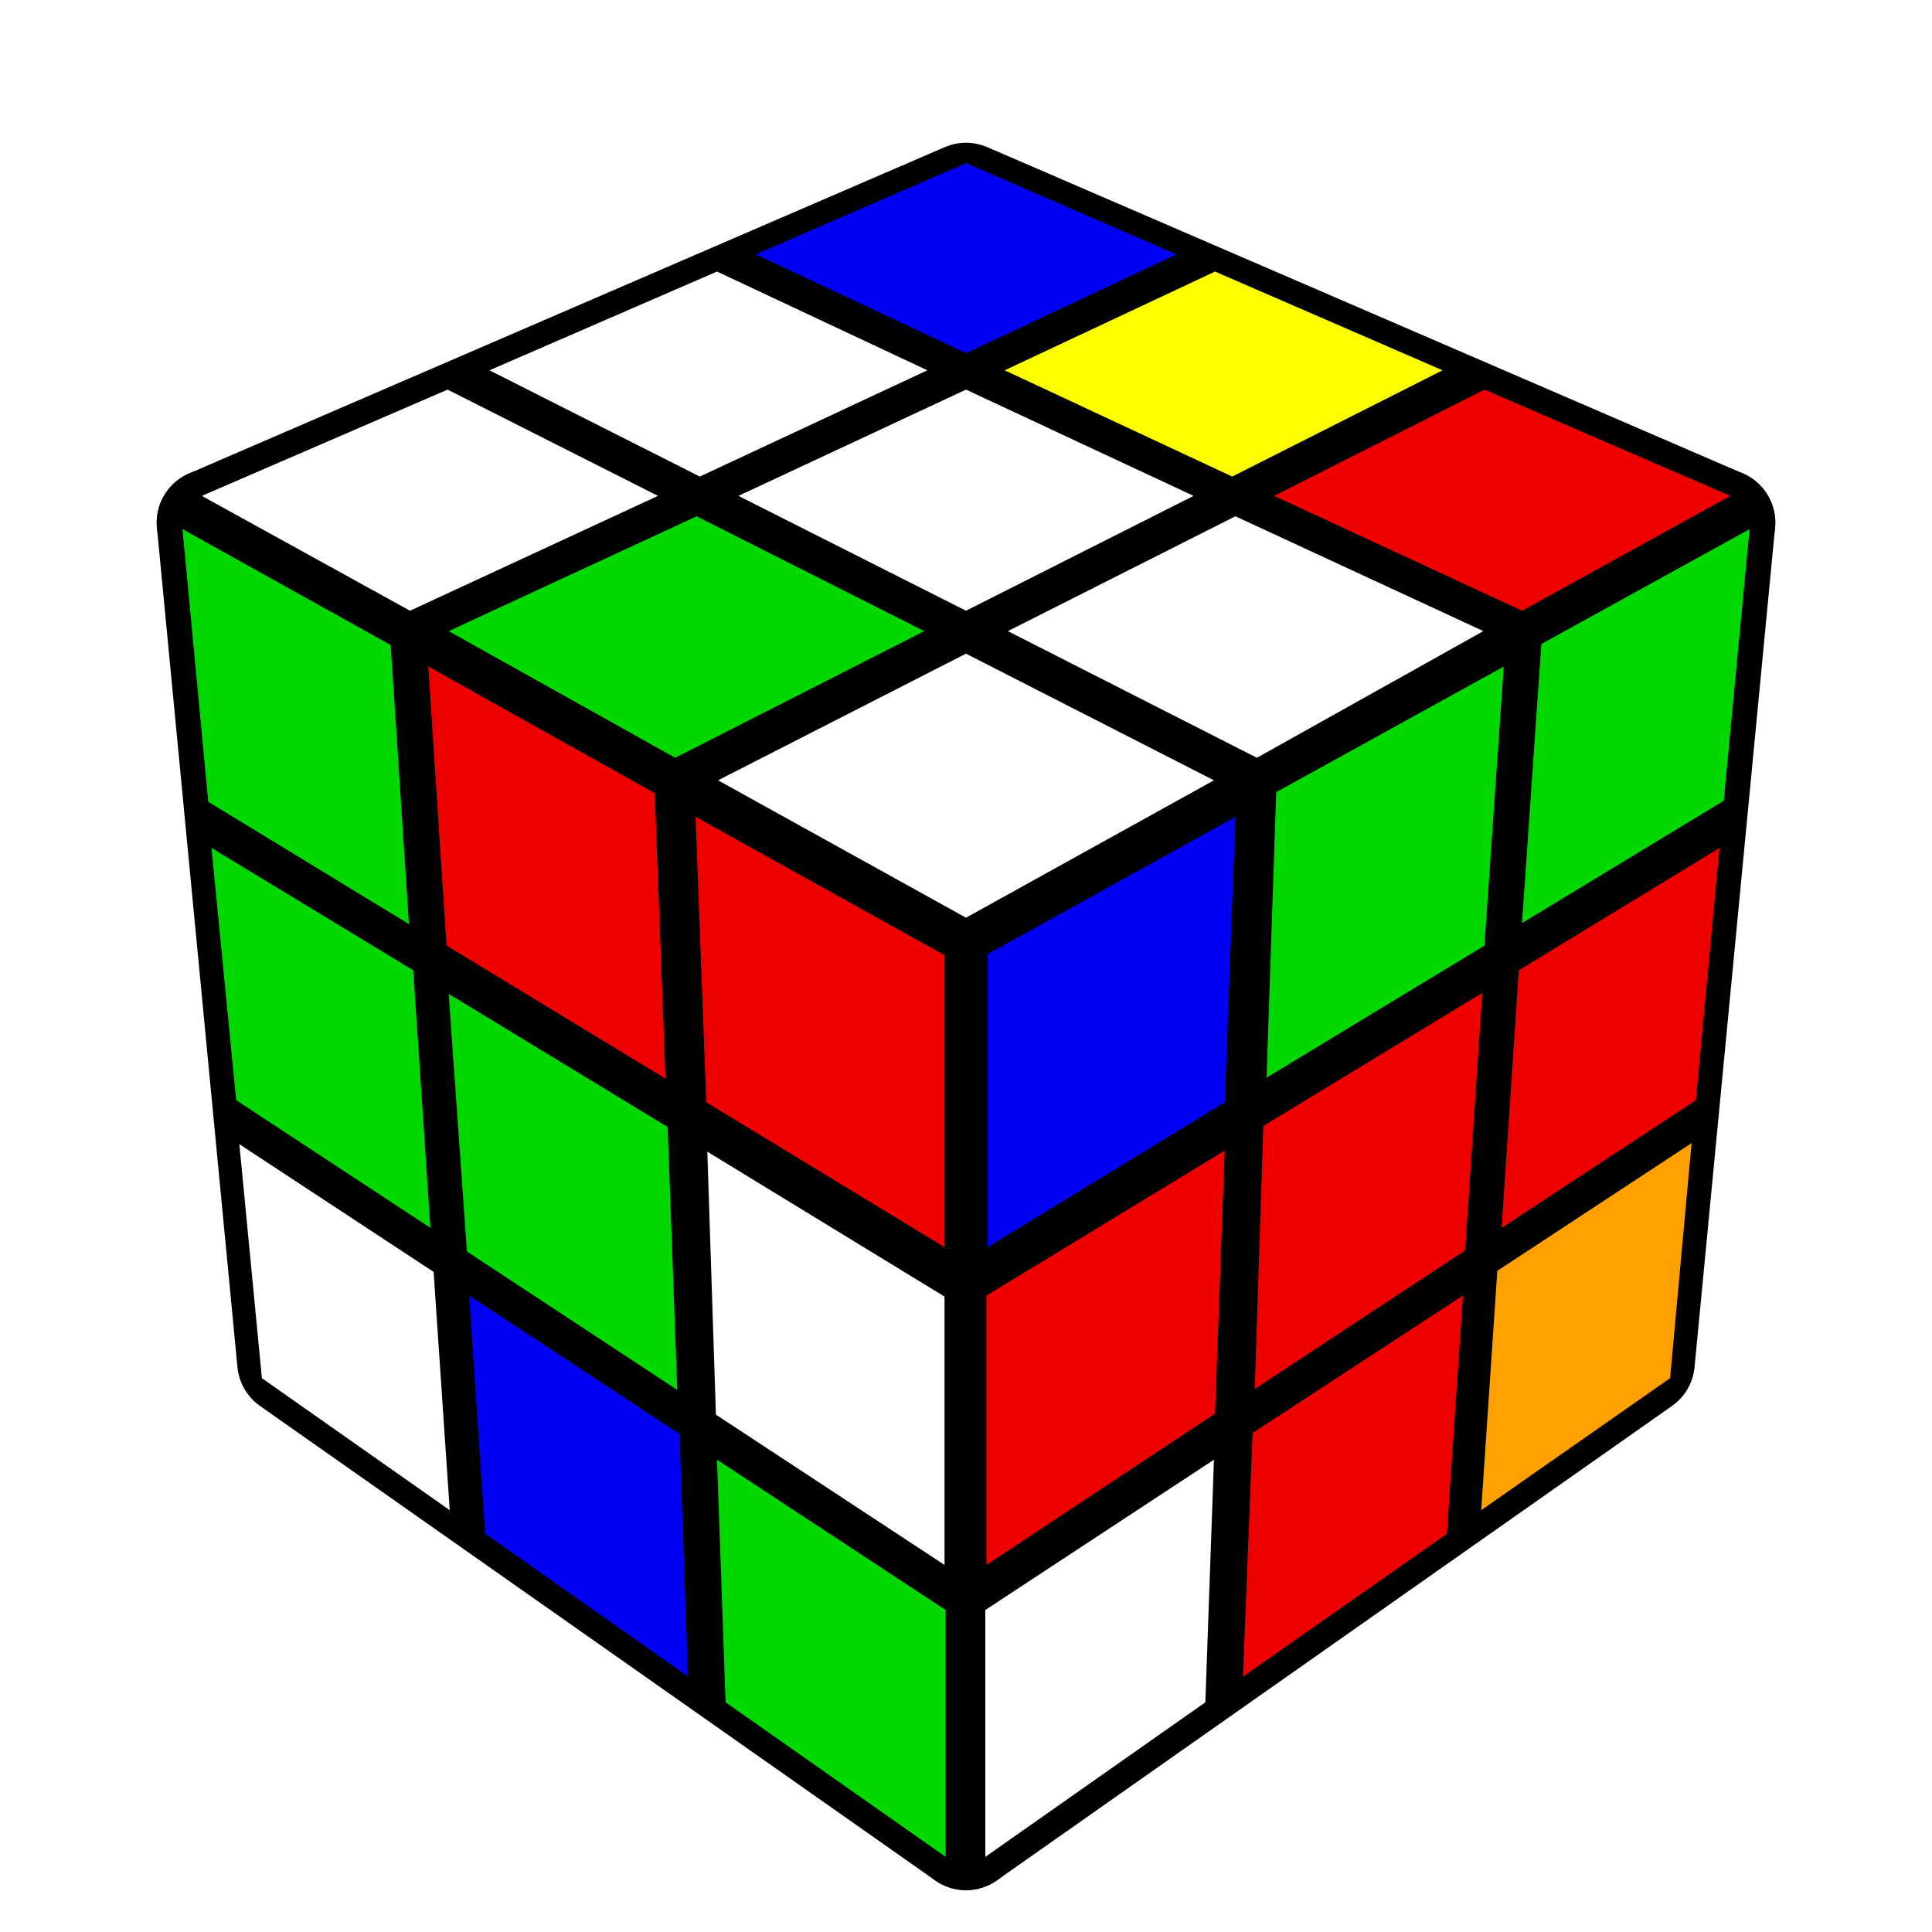
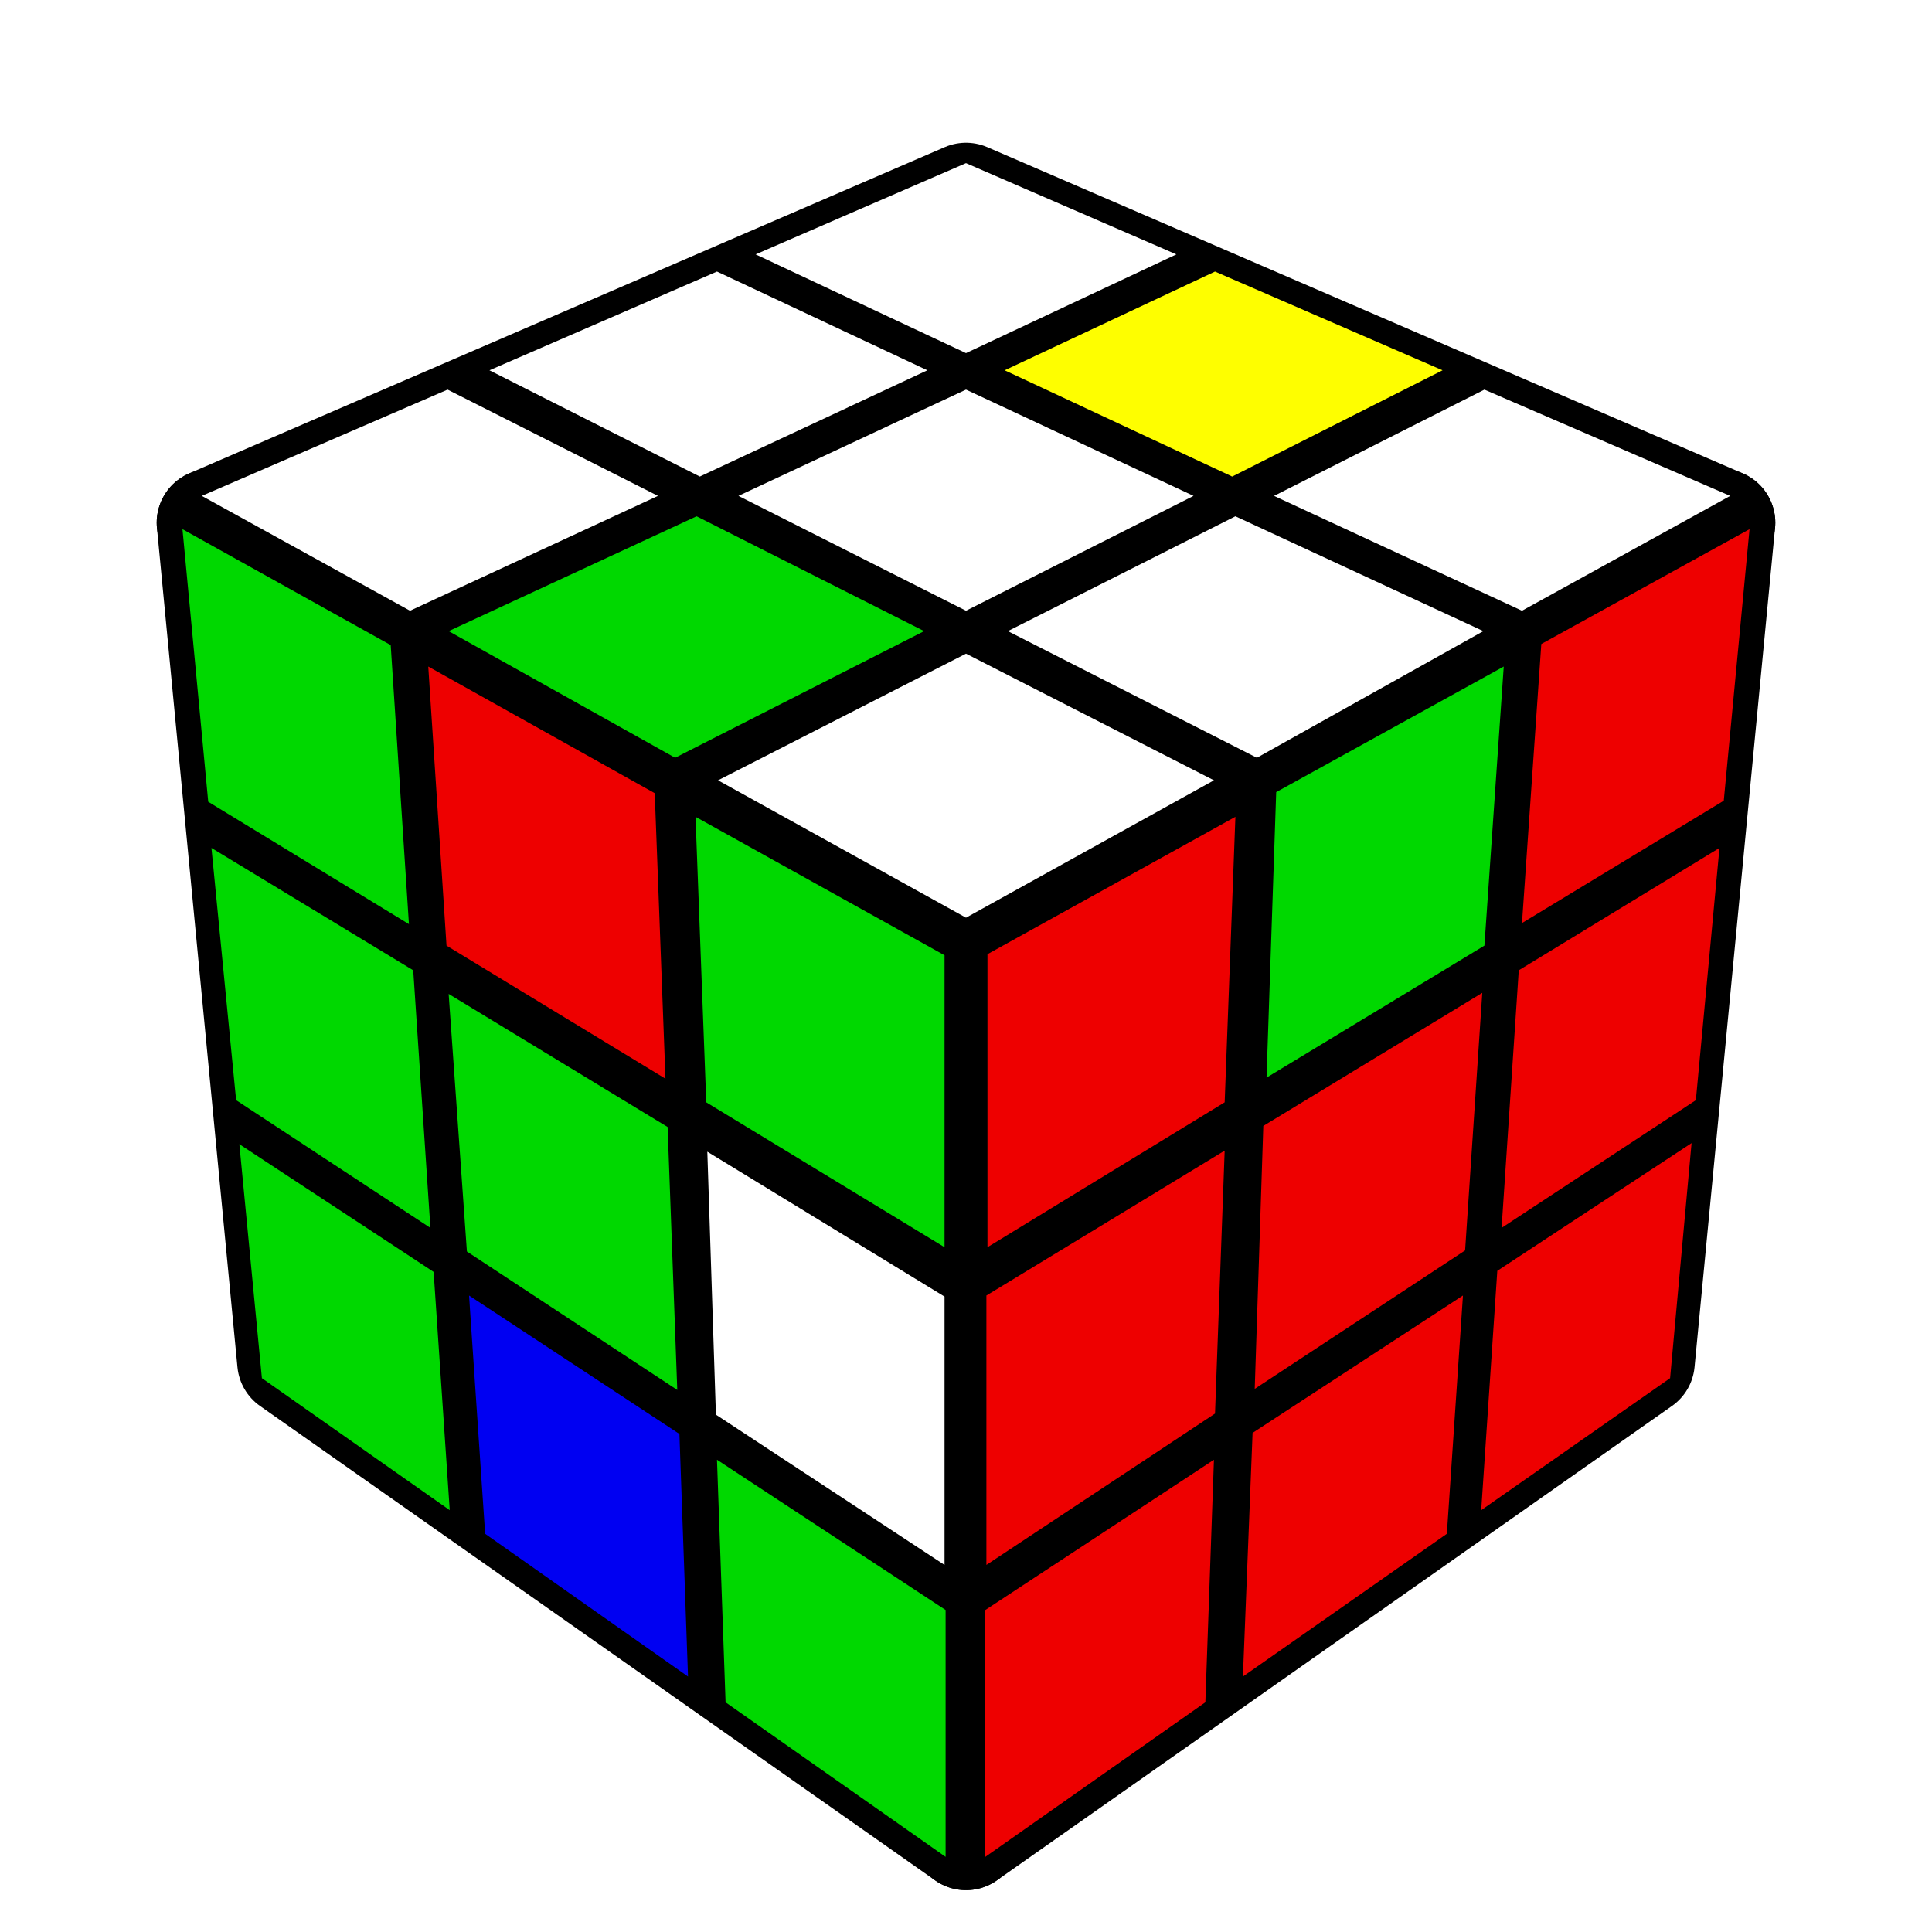
<svg xmlns="http://www.w3.org/2000/svg" version="1.1" width="200" height="200" viewBox="-0.9 -0.9 1.8 1.8">
  <rect fill="#FFFFFF" x="-0.9" y="-0.9" width="1.8" height="1.8" />
  <g style="stroke-width:0.1;stroke-linejoin:round;opacity:1">
    <polygon fill="#000000" stroke="#000000" points="-4.9165444344952E-17,-0.717 0.704,-0.413 6.3108540577985E-17,-0.022 -0.704,-0.413" />
    <polygon fill="#000000" stroke="#000000" points="6.3108540577985E-17,-0.022 0.704,-0.413 0.629,0.369 5.5589468959362E-17,0.811" />
    <polygon fill="#000000" stroke="#000000" points="-0.704,-0.413 6.3108540577985E-17,-0.022 5.5589468959362E-17,0.811 -0.629,0.369" />
  </g>
  <g style="opacity:1;stroke-opacity:0.5;stroke-width:0;stroke-linejoin:round">
-     <polygon fill="#0000F2" stroke="#000000" points="-4.9439549272153E-17,-0.748 0.196,-0.663 -1.6979580126642E-17,-0.571 -0.196,-0.663" />
+     <polygon fill="#FFFFFF" stroke="#000000" points="-4.9439549272153E-17,-0.748 0.196,-0.663 -1.6979580126642E-17,-0.571 -0.196,-0.663" />
    <polygon fill="#FEFE00" stroke="#000000" points="0.232,-0.647 0.444,-0.555 0.248,-0.456 0.036,-0.555" />
-     <polygon fill="#EE0000" stroke="#000000" points="0.483,-0.537 0.712,-0.438 0.518,-0.331 0.287,-0.438" />
+     <polygon fill="#FFFFFF" stroke="#000000" points="0.483,-0.537 0.712,-0.438 0.518,-0.331 0.287,-0.438" />
    <polygon fill="#FFFFFF" stroke="#000000" points="-0.232,-0.647 -0.036,-0.555 -0.248,-0.456 -0.444,-0.555" />
    <polygon fill="#FFFFFF" stroke="#000000" points="-1.1906711768916E-17,-0.537 0.212,-0.438 1.3125827139793E-17,-0.331 -0.212,-0.438" />
    <polygon fill="#FFFFFF" stroke="#000000" points="0.251,-0.419 0.482,-0.312 0.271,-0.194 0.039,-0.312" />
    <polygon fill="#FFFFFF" stroke="#000000" points="-0.483,-0.537 -0.287,-0.438 -0.518,-0.331 -0.712,-0.438" />
    <polygon fill="#00D800" stroke="#000000" points="-0.251,-0.419 -0.039,-0.312 -0.271,-0.194 -0.482,-0.312" />
    <polygon fill="#FFFFFF" stroke="#000000" points="1.9219742927126E-17,-0.291 0.231,-0.173 6.3251582941518E-17,-0.045 -0.231,-0.173" />
-     <polygon fill="#0000F2" stroke="#000000" points="0.02,-0.011 0.251,-0.139 0.241,0.127 0.02,0.262" />
+     <polygon fill="#EE0000" stroke="#000000" points="0.02,-0.011 0.251,-0.139 0.241,0.127 0.02,0.262" />
    <polygon fill="#00D800" stroke="#000000" points="0.289,-0.162 0.501,-0.279 0.483,-0.019 0.28,0.104" />
-     <polygon fill="#00D800" stroke="#000000" points="0.536,-0.3 0.73,-0.407 0.706,-0.154 0.518,-0.04" />
+     <polygon fill="#EE0000" stroke="#000000" points="0.536,-0.3 0.73,-0.407 0.706,-0.154 0.518,-0.04" />
    <polygon fill="#EE0000" stroke="#000000" points="0.019,0.307 0.241,0.172 0.232,0.417 0.019,0.558" />
    <polygon fill="#EE0000" stroke="#000000" points="0.277,0.149 0.481,0.025 0.465,0.265 0.269,0.394" />
    <polygon fill="#EE0000" stroke="#000000" points="0.515,0.004 0.702,-0.11 0.68,0.125 0.499,0.244" />
-     <polygon fill="#FFFFFF" stroke="#000000" points="0.018,0.6 0.231,0.46 0.223,0.686 0.018,0.83" />
+     <polygon fill="#EE0000" stroke="#000000" points="0.018,0.6 0.231,0.46 0.223,0.686 0.018,0.83" />
    <polygon fill="#EE0000" stroke="#000000" points="0.267,0.435 0.463,0.307 0.448,0.529 0.258,0.662" />
-     <polygon fill="#FFA100" stroke="#000000" points="0.495,0.284 0.676,0.165 0.656,0.384 0.48,0.507" />
+     <polygon fill="#EE0000" stroke="#000000" points="0.495,0.284 0.676,0.165 0.656,0.384 0.48,0.507" />
    <polygon fill="#00D800" stroke="#000000" points="-0.73,-0.407 -0.536,-0.299 -0.519,-0.039 -0.706,-0.153" />
    <polygon fill="#EE0000" stroke="#000000" points="-0.501,-0.279 -0.29,-0.161 -0.28,0.105 -0.484,-0.019" />
-     <polygon fill="#EE0000" stroke="#000000" points="-0.252,-0.139 -0.02,-0.01 -0.02,0.262 -0.242,0.127" />
+     <polygon fill="#00D800" stroke="#000000" points="-0.252,-0.139 -0.02,-0.01 -0.02,0.262 -0.242,0.127" />
    <polygon fill="#00D800" stroke="#000000" points="-0.703,-0.11 -0.515,0.004 -0.499,0.244 -0.68,0.125" />
    <polygon fill="#00D800" stroke="#000000" points="-0.482,0.026 -0.278,0.15 -0.269,0.395 -0.465,0.266" />
    <polygon fill="#FFFFFF" stroke="#000000" points="-0.241,0.173 -0.02,0.308 -0.02,0.558 -0.233,0.418" />
-     <polygon fill="#FFFFFF" stroke="#000000" points="-0.677,0.166 -0.496,0.285 -0.481,0.507 -0.656,0.384" />
+     <polygon fill="#00D800" stroke="#000000" points="-0.677,0.166 -0.496,0.285 -0.481,0.507 -0.656,0.384" />
    <polygon fill="#0000F2" stroke="#000000" points="-0.463,0.307 -0.267,0.436 -0.259,0.662 -0.448,0.529" />
    <polygon fill="#00D800" stroke="#000000" points="-0.232,0.46 -0.019,0.6 -0.019,0.83 -0.224,0.686" />
  </g>
</svg>
